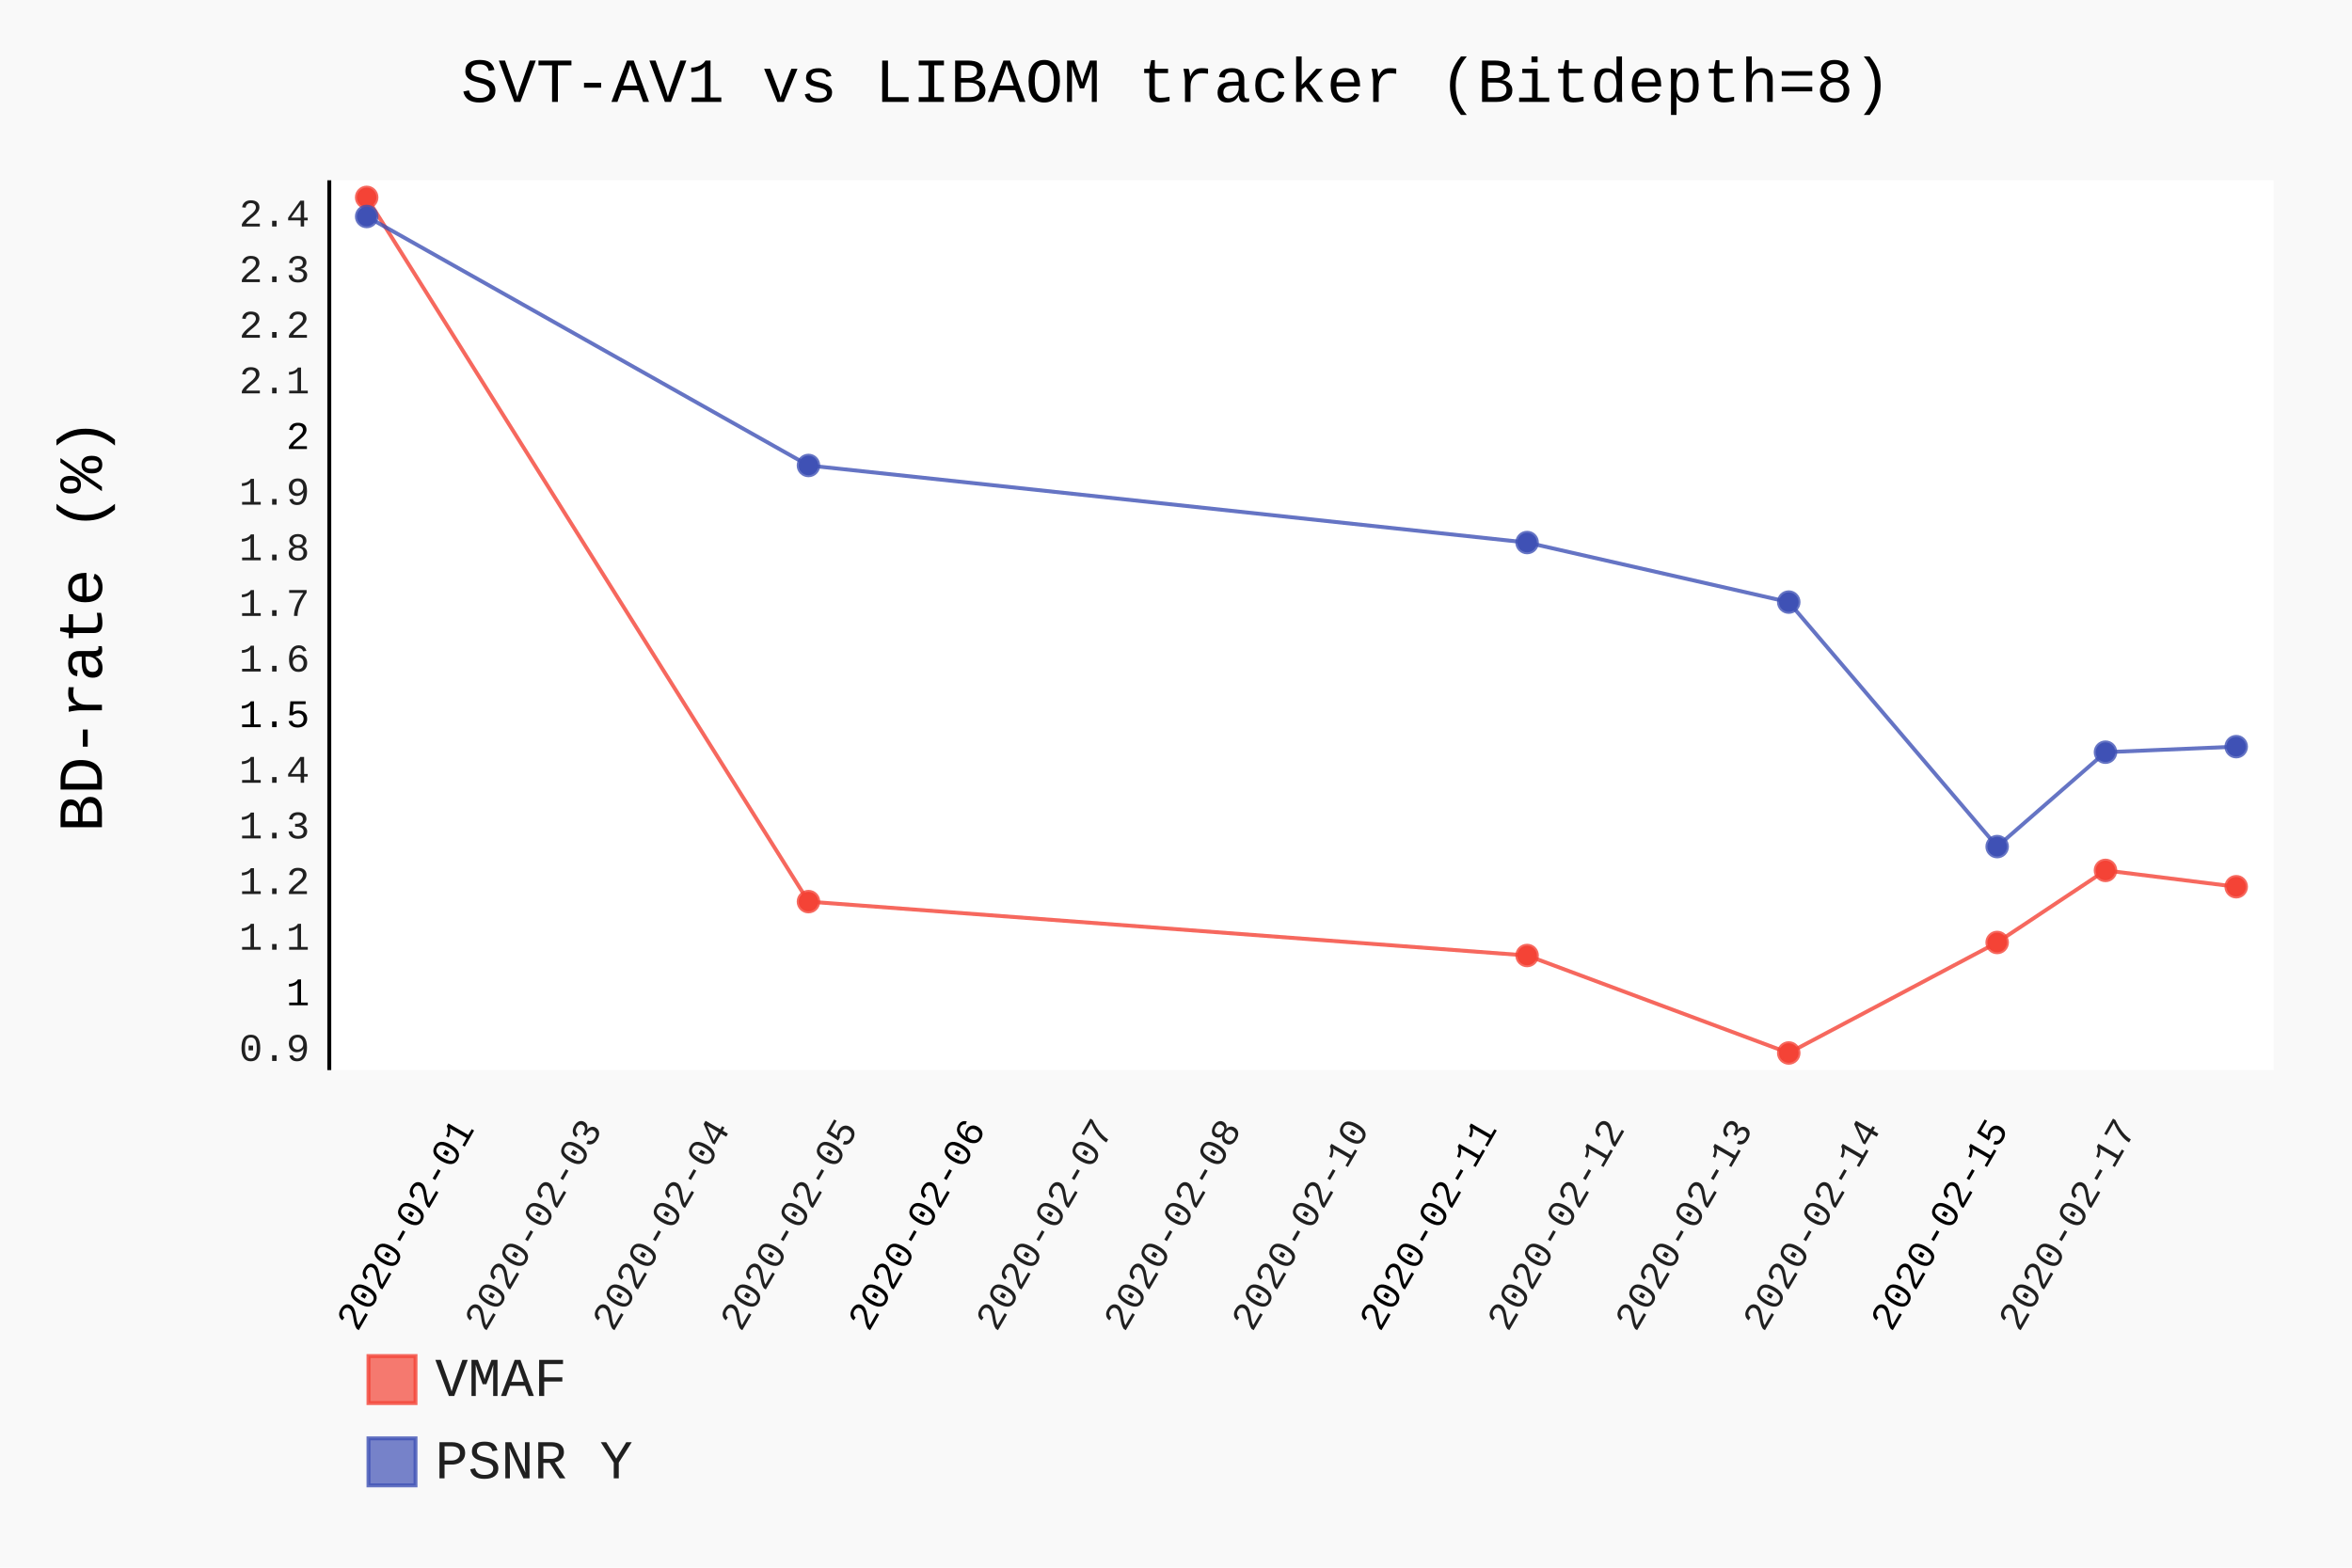
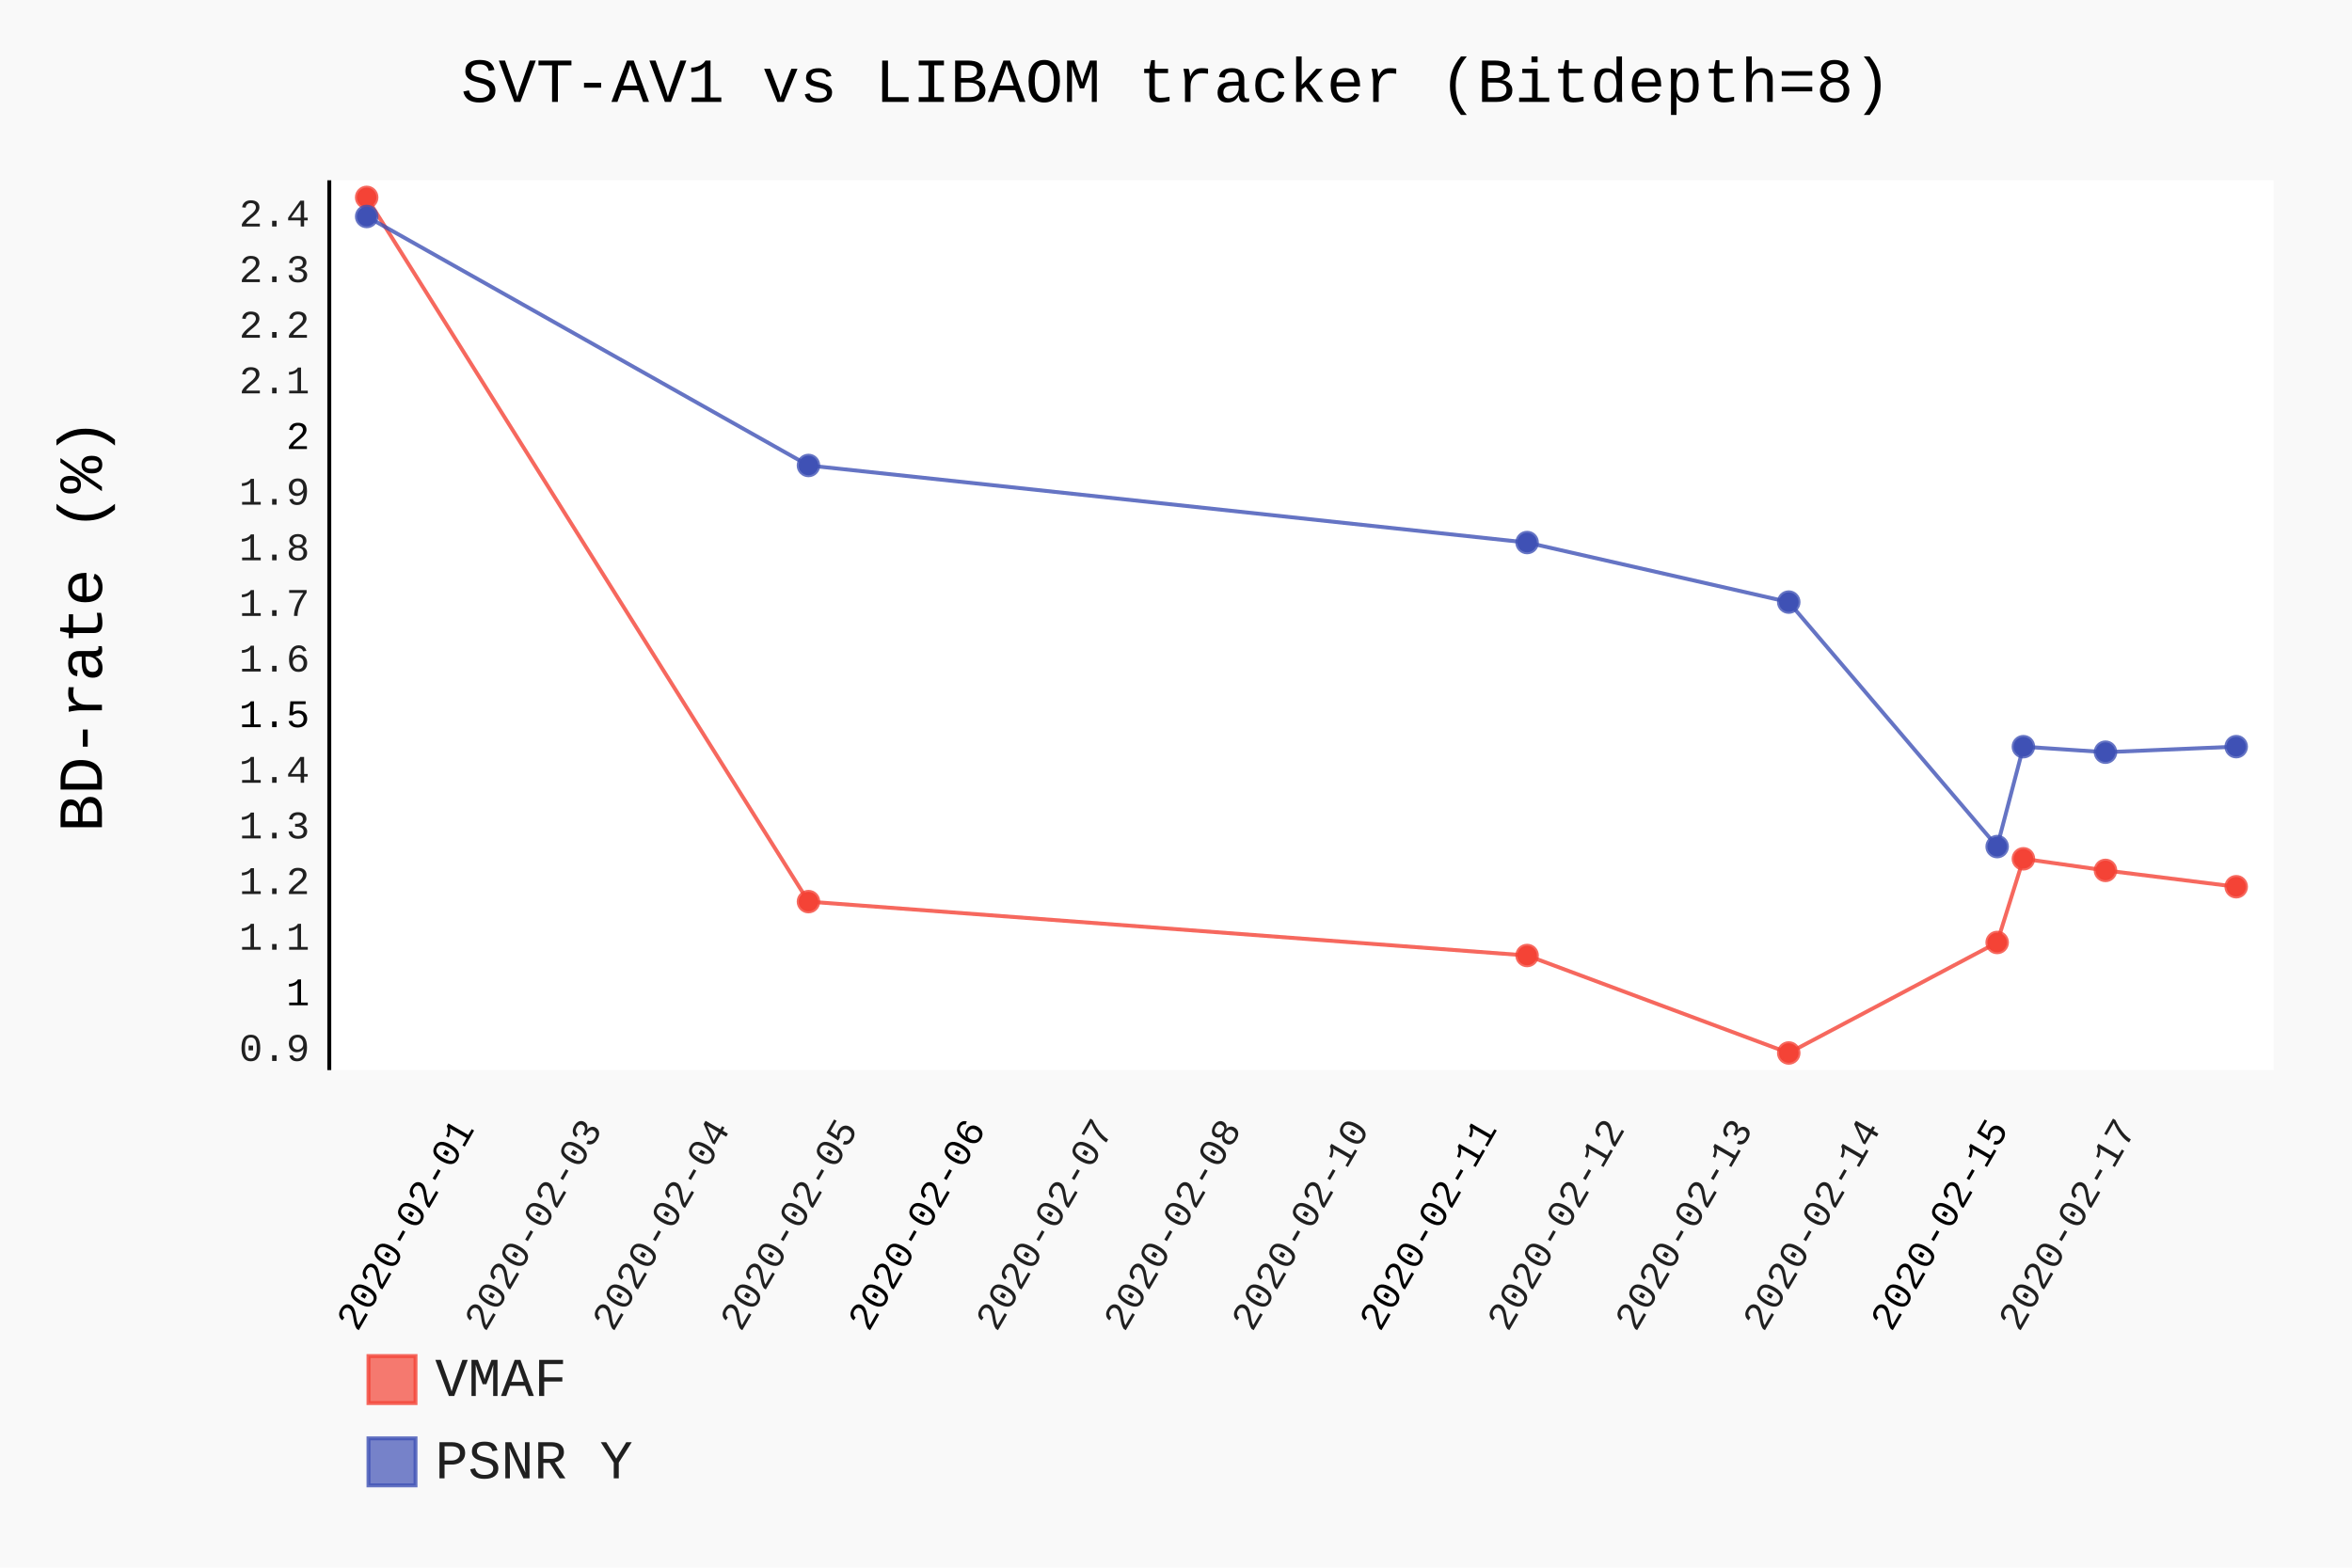
- <svg xmlns="http://www.w3.org/2000/svg" class="pygal-chart" id="chart-29046b46-9fb2-42f7-b488-4b33f2122ac4" viewBox="0 0 600 400">
+ <svg xmlns="http://www.w3.org/2000/svg" class="pygal-chart" id="chart-8005e629-7b5e-4565-9497-c161153d5c8c" viewBox="0 0 600 400">
  <defs>
-     <style type="text/css">#chart-29046b46-9fb2-42f7-b488-4b33f2122ac4{-webkit-user-select:none;-webkit-font-smoothing:antialiased;font-family:Consolas,"Liberation Mono",Menlo,Courier,monospace}#chart-29046b46-9fb2-42f7-b488-4b33f2122ac4 .title{font-family:Consolas,"Liberation Mono",Menlo,Courier,monospace;font-size:16px}#chart-29046b46-9fb2-42f7-b488-4b33f2122ac4 .legends .legend text{font-family:Consolas,"Liberation Mono",Menlo,Courier,monospace;font-size:14px}#chart-29046b46-9fb2-42f7-b488-4b33f2122ac4 .axis text{font-family:Consolas,"Liberation Mono",Menlo,Courier,monospace;font-size:10px}#chart-29046b46-9fb2-42f7-b488-4b33f2122ac4 .axis text.major{font-family:Consolas,"Liberation Mono",Menlo,Courier,monospace;font-size:10px}#chart-29046b46-9fb2-42f7-b488-4b33f2122ac4 .text-overlay text.value{font-family:Consolas,"Liberation Mono",Menlo,Courier,monospace;font-size:16px}#chart-29046b46-9fb2-42f7-b488-4b33f2122ac4 .text-overlay text.label{font-family:Consolas,"Liberation Mono",Menlo,Courier,monospace;font-size:10px}#chart-29046b46-9fb2-42f7-b488-4b33f2122ac4 .tooltip{font-family:Consolas,"Liberation Mono",Menlo,Courier,monospace;font-size:14px}#chart-29046b46-9fb2-42f7-b488-4b33f2122ac4 text.no_data{font-family:Consolas,"Liberation Mono",Menlo,Courier,monospace;font-size:64px}
- #chart-29046b46-9fb2-42f7-b488-4b33f2122ac4{background-color:rgba(249,249,249,1)}#chart-29046b46-9fb2-42f7-b488-4b33f2122ac4 path,#chart-29046b46-9fb2-42f7-b488-4b33f2122ac4 line,#chart-29046b46-9fb2-42f7-b488-4b33f2122ac4 rect,#chart-29046b46-9fb2-42f7-b488-4b33f2122ac4 circle{-webkit-transition:150ms;-moz-transition:150ms;transition:150ms}#chart-29046b46-9fb2-42f7-b488-4b33f2122ac4 .graph &gt; .background{fill:rgba(249,249,249,1)}#chart-29046b46-9fb2-42f7-b488-4b33f2122ac4 .plot &gt; .background{fill:rgba(255,255,255,1)}#chart-29046b46-9fb2-42f7-b488-4b33f2122ac4 .graph{fill:rgba(0,0,0,.87)}#chart-29046b46-9fb2-42f7-b488-4b33f2122ac4 text.no_data{fill:rgba(0,0,0,1)}#chart-29046b46-9fb2-42f7-b488-4b33f2122ac4 .title{fill:rgba(0,0,0,1)}#chart-29046b46-9fb2-42f7-b488-4b33f2122ac4 .legends .legend text{fill:rgba(0,0,0,.87)}#chart-29046b46-9fb2-42f7-b488-4b33f2122ac4 .legends .legend:hover text{fill:rgba(0,0,0,1)}#chart-29046b46-9fb2-42f7-b488-4b33f2122ac4 .axis .line{stroke:rgba(0,0,0,1)}#chart-29046b46-9fb2-42f7-b488-4b33f2122ac4 .axis .guide.line{stroke:rgba(0,0,0,.54)}#chart-29046b46-9fb2-42f7-b488-4b33f2122ac4 .axis .major.line{stroke:rgba(0,0,0,.87)}#chart-29046b46-9fb2-42f7-b488-4b33f2122ac4 .axis text.major{fill:rgba(0,0,0,1)}#chart-29046b46-9fb2-42f7-b488-4b33f2122ac4 .axis.y .guides:hover .guide.line,#chart-29046b46-9fb2-42f7-b488-4b33f2122ac4 .line-graph .axis.x .guides:hover .guide.line,#chart-29046b46-9fb2-42f7-b488-4b33f2122ac4 .stackedline-graph .axis.x .guides:hover .guide.line,#chart-29046b46-9fb2-42f7-b488-4b33f2122ac4 .xy-graph .axis.x .guides:hover .guide.line{stroke:rgba(0,0,0,1)}#chart-29046b46-9fb2-42f7-b488-4b33f2122ac4 .axis .guides:hover text{fill:rgba(0,0,0,1)}#chart-29046b46-9fb2-42f7-b488-4b33f2122ac4 .reactive{fill-opacity:.7;stroke-opacity:.8}#chart-29046b46-9fb2-42f7-b488-4b33f2122ac4 .ci{stroke:rgba(0,0,0,.87)}#chart-29046b46-9fb2-42f7-b488-4b33f2122ac4 .reactive.active,#chart-29046b46-9fb2-42f7-b488-4b33f2122ac4 .active .reactive{fill-opacity:.8;stroke-opacity:.9;stroke-width:4}#chart-29046b46-9fb2-42f7-b488-4b33f2122ac4 .ci .reactive.active{stroke-width:1.5}#chart-29046b46-9fb2-42f7-b488-4b33f2122ac4 .series text{fill:rgba(0,0,0,1)}#chart-29046b46-9fb2-42f7-b488-4b33f2122ac4 .tooltip rect{fill:rgba(255,255,255,1);stroke:rgba(0,0,0,1);-webkit-transition:opacity 150ms;-moz-transition:opacity 150ms;transition:opacity 150ms}#chart-29046b46-9fb2-42f7-b488-4b33f2122ac4 .tooltip .label{fill:rgba(0,0,0,.87)}#chart-29046b46-9fb2-42f7-b488-4b33f2122ac4 .tooltip .label{fill:rgba(0,0,0,.87)}#chart-29046b46-9fb2-42f7-b488-4b33f2122ac4 .tooltip .legend{font-size:.8em;fill:rgba(0,0,0,.54)}#chart-29046b46-9fb2-42f7-b488-4b33f2122ac4 .tooltip .x_label{font-size:.6em;fill:rgba(0,0,0,1)}#chart-29046b46-9fb2-42f7-b488-4b33f2122ac4 .tooltip .xlink{font-size:.5em;text-decoration:underline}#chart-29046b46-9fb2-42f7-b488-4b33f2122ac4 .tooltip .value{font-size:1.5em}#chart-29046b46-9fb2-42f7-b488-4b33f2122ac4 .bound{font-size:.5em}#chart-29046b46-9fb2-42f7-b488-4b33f2122ac4 .max-value{font-size:.75em;fill:rgba(0,0,0,.54)}#chart-29046b46-9fb2-42f7-b488-4b33f2122ac4 .map-element{fill:rgba(255,255,255,1);stroke:rgba(0,0,0,.54) !important}#chart-29046b46-9fb2-42f7-b488-4b33f2122ac4 .map-element .reactive{fill-opacity:inherit;stroke-opacity:inherit}#chart-29046b46-9fb2-42f7-b488-4b33f2122ac4 .color-0,#chart-29046b46-9fb2-42f7-b488-4b33f2122ac4 .color-0 a:visited{stroke:#F44336;fill:#F44336}#chart-29046b46-9fb2-42f7-b488-4b33f2122ac4 .color-1,#chart-29046b46-9fb2-42f7-b488-4b33f2122ac4 .color-1 a:visited{stroke:#3F51B5;fill:#3F51B5}#chart-29046b46-9fb2-42f7-b488-4b33f2122ac4 .text-overlay .color-0 text{fill:black}#chart-29046b46-9fb2-42f7-b488-4b33f2122ac4 .text-overlay .color-1 text{fill:black}
- #chart-29046b46-9fb2-42f7-b488-4b33f2122ac4 text.no_data{text-anchor:middle}#chart-29046b46-9fb2-42f7-b488-4b33f2122ac4 .guide.line{fill:none}#chart-29046b46-9fb2-42f7-b488-4b33f2122ac4 .centered{text-anchor:middle}#chart-29046b46-9fb2-42f7-b488-4b33f2122ac4 .title{text-anchor:middle}#chart-29046b46-9fb2-42f7-b488-4b33f2122ac4 .legends .legend text{fill-opacity:1}#chart-29046b46-9fb2-42f7-b488-4b33f2122ac4 .axis.x text{text-anchor:middle}#chart-29046b46-9fb2-42f7-b488-4b33f2122ac4 .axis.x:not(.web) text[transform]{text-anchor:start}#chart-29046b46-9fb2-42f7-b488-4b33f2122ac4 .axis.x:not(.web) text[transform].backwards{text-anchor:end}#chart-29046b46-9fb2-42f7-b488-4b33f2122ac4 .axis.y text{text-anchor:end}#chart-29046b46-9fb2-42f7-b488-4b33f2122ac4 .axis.y text[transform].backwards{text-anchor:start}#chart-29046b46-9fb2-42f7-b488-4b33f2122ac4 .axis.y2 text{text-anchor:start}#chart-29046b46-9fb2-42f7-b488-4b33f2122ac4 .axis.y2 text[transform].backwards{text-anchor:end}#chart-29046b46-9fb2-42f7-b488-4b33f2122ac4 .axis .guide.line{stroke-dasharray:4,4}#chart-29046b46-9fb2-42f7-b488-4b33f2122ac4 .axis .major.guide.line{stroke-dasharray:6,6}#chart-29046b46-9fb2-42f7-b488-4b33f2122ac4 .horizontal .axis.y .guide.line,#chart-29046b46-9fb2-42f7-b488-4b33f2122ac4 .horizontal .axis.y2 .guide.line,#chart-29046b46-9fb2-42f7-b488-4b33f2122ac4 .vertical .axis.x .guide.line{opacity:0}#chart-29046b46-9fb2-42f7-b488-4b33f2122ac4 .horizontal .axis.always_show .guide.line,#chart-29046b46-9fb2-42f7-b488-4b33f2122ac4 .vertical .axis.always_show .guide.line{opacity:1 !important}#chart-29046b46-9fb2-42f7-b488-4b33f2122ac4 .axis.y .guides:hover .guide.line,#chart-29046b46-9fb2-42f7-b488-4b33f2122ac4 .axis.y2 .guides:hover .guide.line,#chart-29046b46-9fb2-42f7-b488-4b33f2122ac4 .axis.x .guides:hover .guide.line{opacity:1}#chart-29046b46-9fb2-42f7-b488-4b33f2122ac4 .axis .guides:hover text{opacity:1}#chart-29046b46-9fb2-42f7-b488-4b33f2122ac4 .nofill{fill:none}#chart-29046b46-9fb2-42f7-b488-4b33f2122ac4 .subtle-fill{fill-opacity:.2}#chart-29046b46-9fb2-42f7-b488-4b33f2122ac4 .dot{stroke-width:1px;fill-opacity:1}#chart-29046b46-9fb2-42f7-b488-4b33f2122ac4 .dot.active{stroke-width:5px}#chart-29046b46-9fb2-42f7-b488-4b33f2122ac4 .dot.negative{fill:transparent}#chart-29046b46-9fb2-42f7-b488-4b33f2122ac4 text,#chart-29046b46-9fb2-42f7-b488-4b33f2122ac4 tspan{stroke:none !important}#chart-29046b46-9fb2-42f7-b488-4b33f2122ac4 .series text.active{opacity:1}#chart-29046b46-9fb2-42f7-b488-4b33f2122ac4 .tooltip rect{fill-opacity:.95;stroke-width:.5}#chart-29046b46-9fb2-42f7-b488-4b33f2122ac4 .tooltip text{fill-opacity:1}#chart-29046b46-9fb2-42f7-b488-4b33f2122ac4 .showable{visibility:hidden}#chart-29046b46-9fb2-42f7-b488-4b33f2122ac4 .showable.shown{visibility:visible}#chart-29046b46-9fb2-42f7-b488-4b33f2122ac4 .gauge-background{fill:rgba(229,229,229,1);stroke:none}#chart-29046b46-9fb2-42f7-b488-4b33f2122ac4 .bg-lines{stroke:rgba(249,249,249,1);stroke-width:2px}</style>
+     <style type="text/css">#chart-8005e629-7b5e-4565-9497-c161153d5c8c{-webkit-user-select:none;-webkit-font-smoothing:antialiased;font-family:Consolas,"Liberation Mono",Menlo,Courier,monospace}#chart-8005e629-7b5e-4565-9497-c161153d5c8c .title{font-family:Consolas,"Liberation Mono",Menlo,Courier,monospace;font-size:16px}#chart-8005e629-7b5e-4565-9497-c161153d5c8c .legends .legend text{font-family:Consolas,"Liberation Mono",Menlo,Courier,monospace;font-size:14px}#chart-8005e629-7b5e-4565-9497-c161153d5c8c .axis text{font-family:Consolas,"Liberation Mono",Menlo,Courier,monospace;font-size:10px}#chart-8005e629-7b5e-4565-9497-c161153d5c8c .axis text.major{font-family:Consolas,"Liberation Mono",Menlo,Courier,monospace;font-size:10px}#chart-8005e629-7b5e-4565-9497-c161153d5c8c .text-overlay text.value{font-family:Consolas,"Liberation Mono",Menlo,Courier,monospace;font-size:16px}#chart-8005e629-7b5e-4565-9497-c161153d5c8c .text-overlay text.label{font-family:Consolas,"Liberation Mono",Menlo,Courier,monospace;font-size:10px}#chart-8005e629-7b5e-4565-9497-c161153d5c8c .tooltip{font-family:Consolas,"Liberation Mono",Menlo,Courier,monospace;font-size:14px}#chart-8005e629-7b5e-4565-9497-c161153d5c8c text.no_data{font-family:Consolas,"Liberation Mono",Menlo,Courier,monospace;font-size:64px}
+ #chart-8005e629-7b5e-4565-9497-c161153d5c8c{background-color:rgba(249,249,249,1)}#chart-8005e629-7b5e-4565-9497-c161153d5c8c path,#chart-8005e629-7b5e-4565-9497-c161153d5c8c line,#chart-8005e629-7b5e-4565-9497-c161153d5c8c rect,#chart-8005e629-7b5e-4565-9497-c161153d5c8c circle{-webkit-transition:150ms;-moz-transition:150ms;transition:150ms}#chart-8005e629-7b5e-4565-9497-c161153d5c8c .graph &gt; .background{fill:rgba(249,249,249,1)}#chart-8005e629-7b5e-4565-9497-c161153d5c8c .plot &gt; .background{fill:rgba(255,255,255,1)}#chart-8005e629-7b5e-4565-9497-c161153d5c8c .graph{fill:rgba(0,0,0,.87)}#chart-8005e629-7b5e-4565-9497-c161153d5c8c text.no_data{fill:rgba(0,0,0,1)}#chart-8005e629-7b5e-4565-9497-c161153d5c8c .title{fill:rgba(0,0,0,1)}#chart-8005e629-7b5e-4565-9497-c161153d5c8c .legends .legend text{fill:rgba(0,0,0,.87)}#chart-8005e629-7b5e-4565-9497-c161153d5c8c .legends .legend:hover text{fill:rgba(0,0,0,1)}#chart-8005e629-7b5e-4565-9497-c161153d5c8c .axis .line{stroke:rgba(0,0,0,1)}#chart-8005e629-7b5e-4565-9497-c161153d5c8c .axis .guide.line{stroke:rgba(0,0,0,.54)}#chart-8005e629-7b5e-4565-9497-c161153d5c8c .axis .major.line{stroke:rgba(0,0,0,.87)}#chart-8005e629-7b5e-4565-9497-c161153d5c8c .axis text.major{fill:rgba(0,0,0,1)}#chart-8005e629-7b5e-4565-9497-c161153d5c8c .axis.y .guides:hover .guide.line,#chart-8005e629-7b5e-4565-9497-c161153d5c8c .line-graph .axis.x .guides:hover .guide.line,#chart-8005e629-7b5e-4565-9497-c161153d5c8c .stackedline-graph .axis.x .guides:hover .guide.line,#chart-8005e629-7b5e-4565-9497-c161153d5c8c .xy-graph .axis.x .guides:hover .guide.line{stroke:rgba(0,0,0,1)}#chart-8005e629-7b5e-4565-9497-c161153d5c8c .axis .guides:hover text{fill:rgba(0,0,0,1)}#chart-8005e629-7b5e-4565-9497-c161153d5c8c .reactive{fill-opacity:.7;stroke-opacity:.8}#chart-8005e629-7b5e-4565-9497-c161153d5c8c .ci{stroke:rgba(0,0,0,.87)}#chart-8005e629-7b5e-4565-9497-c161153d5c8c .reactive.active,#chart-8005e629-7b5e-4565-9497-c161153d5c8c .active .reactive{fill-opacity:.8;stroke-opacity:.9;stroke-width:4}#chart-8005e629-7b5e-4565-9497-c161153d5c8c .ci .reactive.active{stroke-width:1.5}#chart-8005e629-7b5e-4565-9497-c161153d5c8c .series text{fill:rgba(0,0,0,1)}#chart-8005e629-7b5e-4565-9497-c161153d5c8c .tooltip rect{fill:rgba(255,255,255,1);stroke:rgba(0,0,0,1);-webkit-transition:opacity 150ms;-moz-transition:opacity 150ms;transition:opacity 150ms}#chart-8005e629-7b5e-4565-9497-c161153d5c8c .tooltip .label{fill:rgba(0,0,0,.87)}#chart-8005e629-7b5e-4565-9497-c161153d5c8c .tooltip .label{fill:rgba(0,0,0,.87)}#chart-8005e629-7b5e-4565-9497-c161153d5c8c .tooltip .legend{font-size:.8em;fill:rgba(0,0,0,.54)}#chart-8005e629-7b5e-4565-9497-c161153d5c8c .tooltip .x_label{font-size:.6em;fill:rgba(0,0,0,1)}#chart-8005e629-7b5e-4565-9497-c161153d5c8c .tooltip .xlink{font-size:.5em;text-decoration:underline}#chart-8005e629-7b5e-4565-9497-c161153d5c8c .tooltip .value{font-size:1.5em}#chart-8005e629-7b5e-4565-9497-c161153d5c8c .bound{font-size:.5em}#chart-8005e629-7b5e-4565-9497-c161153d5c8c .max-value{font-size:.75em;fill:rgba(0,0,0,.54)}#chart-8005e629-7b5e-4565-9497-c161153d5c8c .map-element{fill:rgba(255,255,255,1);stroke:rgba(0,0,0,.54) !important}#chart-8005e629-7b5e-4565-9497-c161153d5c8c .map-element .reactive{fill-opacity:inherit;stroke-opacity:inherit}#chart-8005e629-7b5e-4565-9497-c161153d5c8c .color-0,#chart-8005e629-7b5e-4565-9497-c161153d5c8c .color-0 a:visited{stroke:#F44336;fill:#F44336}#chart-8005e629-7b5e-4565-9497-c161153d5c8c .color-1,#chart-8005e629-7b5e-4565-9497-c161153d5c8c .color-1 a:visited{stroke:#3F51B5;fill:#3F51B5}#chart-8005e629-7b5e-4565-9497-c161153d5c8c .text-overlay .color-0 text{fill:black}#chart-8005e629-7b5e-4565-9497-c161153d5c8c .text-overlay .color-1 text{fill:black}
+ #chart-8005e629-7b5e-4565-9497-c161153d5c8c text.no_data{text-anchor:middle}#chart-8005e629-7b5e-4565-9497-c161153d5c8c .guide.line{fill:none}#chart-8005e629-7b5e-4565-9497-c161153d5c8c .centered{text-anchor:middle}#chart-8005e629-7b5e-4565-9497-c161153d5c8c .title{text-anchor:middle}#chart-8005e629-7b5e-4565-9497-c161153d5c8c .legends .legend text{fill-opacity:1}#chart-8005e629-7b5e-4565-9497-c161153d5c8c .axis.x text{text-anchor:middle}#chart-8005e629-7b5e-4565-9497-c161153d5c8c .axis.x:not(.web) text[transform]{text-anchor:start}#chart-8005e629-7b5e-4565-9497-c161153d5c8c .axis.x:not(.web) text[transform].backwards{text-anchor:end}#chart-8005e629-7b5e-4565-9497-c161153d5c8c .axis.y text{text-anchor:end}#chart-8005e629-7b5e-4565-9497-c161153d5c8c .axis.y text[transform].backwards{text-anchor:start}#chart-8005e629-7b5e-4565-9497-c161153d5c8c .axis.y2 text{text-anchor:start}#chart-8005e629-7b5e-4565-9497-c161153d5c8c .axis.y2 text[transform].backwards{text-anchor:end}#chart-8005e629-7b5e-4565-9497-c161153d5c8c .axis .guide.line{stroke-dasharray:4,4}#chart-8005e629-7b5e-4565-9497-c161153d5c8c .axis .major.guide.line{stroke-dasharray:6,6}#chart-8005e629-7b5e-4565-9497-c161153d5c8c .horizontal .axis.y .guide.line,#chart-8005e629-7b5e-4565-9497-c161153d5c8c .horizontal .axis.y2 .guide.line,#chart-8005e629-7b5e-4565-9497-c161153d5c8c .vertical .axis.x .guide.line{opacity:0}#chart-8005e629-7b5e-4565-9497-c161153d5c8c .horizontal .axis.always_show .guide.line,#chart-8005e629-7b5e-4565-9497-c161153d5c8c .vertical .axis.always_show .guide.line{opacity:1 !important}#chart-8005e629-7b5e-4565-9497-c161153d5c8c .axis.y .guides:hover .guide.line,#chart-8005e629-7b5e-4565-9497-c161153d5c8c .axis.y2 .guides:hover .guide.line,#chart-8005e629-7b5e-4565-9497-c161153d5c8c .axis.x .guides:hover .guide.line{opacity:1}#chart-8005e629-7b5e-4565-9497-c161153d5c8c .axis .guides:hover text{opacity:1}#chart-8005e629-7b5e-4565-9497-c161153d5c8c .nofill{fill:none}#chart-8005e629-7b5e-4565-9497-c161153d5c8c .subtle-fill{fill-opacity:.2}#chart-8005e629-7b5e-4565-9497-c161153d5c8c .dot{stroke-width:1px;fill-opacity:1}#chart-8005e629-7b5e-4565-9497-c161153d5c8c .dot.active{stroke-width:5px}#chart-8005e629-7b5e-4565-9497-c161153d5c8c .dot.negative{fill:transparent}#chart-8005e629-7b5e-4565-9497-c161153d5c8c text,#chart-8005e629-7b5e-4565-9497-c161153d5c8c tspan{stroke:none !important}#chart-8005e629-7b5e-4565-9497-c161153d5c8c .series text.active{opacity:1}#chart-8005e629-7b5e-4565-9497-c161153d5c8c .tooltip rect{fill-opacity:.95;stroke-width:.5}#chart-8005e629-7b5e-4565-9497-c161153d5c8c .tooltip text{fill-opacity:1}#chart-8005e629-7b5e-4565-9497-c161153d5c8c .showable{visibility:hidden}#chart-8005e629-7b5e-4565-9497-c161153d5c8c .showable.shown{visibility:visible}#chart-8005e629-7b5e-4565-9497-c161153d5c8c .gauge-background{fill:rgba(229,229,229,1);stroke:none}#chart-8005e629-7b5e-4565-9497-c161153d5c8c .bg-lines{stroke:rgba(249,249,249,1);stroke-width:2px}</style>
  </defs>
  <g class="graph datetimeline-graph vertical">
    <rect class="background" height="400" width="600" x="0" y="0" />
    <g class="plot" transform="translate(84, 46)">
      <rect class="background" height="227.038" width="496.0" x="0" y="0" />
      <g class="axis y">
        <g class="guides">
          <text class="" x="-5" y="224.699">0.9</text>
        </g>
        <g class="guides">
          <text class="major" x="-5" y="210.506">1</text>
        </g>
        <g class="guides">
          <text class="" x="-5" y="196.312">1.1</text>
        </g>
        <g class="guides">
          <text class="" x="-5" y="182.118">1.2</text>
        </g>
        <g class="guides">
          <text class="" x="-5" y="167.925">1.3</text>
        </g>
        <g class="guides">
          <text class="" x="-5" y="153.731">1.4</text>
        </g>
        <g class="guides">
          <text class="major" x="-5" y="139.537">1.5</text>
        </g>
        <g class="guides">
          <text class="" x="-5" y="125.343">1.6</text>
        </g>
        <g class="guides">
          <text class="" x="-5" y="111.15">1.7</text>
        </g>
        <g class="guides">
          <text class="" x="-5" y="96.956">1.8</text>
        </g>
        <g class="guides">
          <text class="" x="-5" y="82.762">1.9</text>
        </g>
        <g class="guides">
          <text class="major" x="-5" y="68.569">2</text>
        </g>
        <g class="guides">
          <text class="" x="-5" y="54.375">2.1</text>
        </g>
        <g class="guides">
          <text class="" x="-5" y="40.181">2.2</text>
        </g>
        <g class="guides">
          <text class="" x="-5" y="25.987">2.3</text>
        </g>
        <g class="guides">
          <text class="" x="-5" y="11.794">2.4</text>
        </g>
      </g>
      <g class="axis x">
        <path class="line" d="M0 0 v227.038" />
        <g class="guides">
          <path class="major guide line" d="M37.192 0 v227.038" />
          <text class="major backwards" transform="rotate(300 37.19226 242.0385)" x="37.192" y="242.038">2020-02-01</text>
        </g>
        <g class="guides">
          <path class="guide line" d="M69.803 0 v227.038" />
          <text class="backwards" transform="rotate(300 69.80288 242.0385)" x="69.803" y="242.038">2020-02-03</text>
        </g>
        <g class="guides">
          <path class="guide line" d="M102.413 0 v227.038" />
          <text class="backwards" transform="rotate(300 102.4135 242.0385)" x="102.413" y="242.038">2020-02-04</text>
        </g>
        <g class="guides">
          <path class="guide line" d="M135.024 0 v227.038" />
          <text class="backwards" transform="rotate(300 135.0241 242.0385)" x="135.024" y="242.038">2020-02-05</text>
        </g>
        <g class="guides">
          <path class="major guide line" d="M167.635 0 v227.038" />
          <text class="major backwards" transform="rotate(300 167.6347 242.0385)" x="167.635" y="242.038">2020-02-06</text>
        </g>
        <g class="guides">
          <path class="guide line" d="M200.245 0 v227.038" />
          <text class="backwards" transform="rotate(300 200.2453 242.0385)" x="200.245" y="242.038">2020-02-07</text>
        </g>
        <g class="guides">
          <path class="guide line" d="M232.856 0 v227.038" />
          <text class="backwards" transform="rotate(300 232.856 242.0385)" x="232.856" y="242.038">2020-02-08</text>
        </g>
        <g class="guides">
          <path class="guide line" d="M265.467 0 v227.038" />
          <text class="backwards" transform="rotate(300 265.4666 242.0385)" x="265.467" y="242.038">2020-02-10</text>
        </g>
        <g class="guides">
          <path class="major guide line" d="M298.077 0 v227.038" />
          <text class="major backwards" transform="rotate(300 298.0772 242.0385)" x="298.077" y="242.038">2020-02-11</text>
        </g>
        <g class="guides">
          <path class="guide line" d="M330.688 0 v227.038" />
          <text class="backwards" transform="rotate(300 330.6878 242.0385)" x="330.688" y="242.038">2020-02-12</text>
        </g>
        <g class="guides">
          <path class="guide line" d="M363.298 0 v227.038" />
          <text class="backwards" transform="rotate(300 363.2984 242.0385)" x="363.298" y="242.038">2020-02-13</text>
        </g>
        <g class="guides">
          <path class="guide line" d="M395.909 0 v227.038" />
          <text class="backwards" transform="rotate(300 395.909 242.0385)" x="395.909" y="242.038">2020-02-14</text>
        </g>
        <g class="guides">
          <path class="major guide line" d="M428.52 0 v227.038" />
          <text class="major backwards" transform="rotate(300 428.5196 242.0385)" x="428.52" y="242.038">2020-02-15</text>
        </g>
        <g class="guides">
          <path class="guide line" d="M461.13 0 v227.038" />
          <text class="backwards" transform="rotate(300 461.1303 242.0385)" x="461.13" y="242.038">2020-02-17</text>
        </g>
      </g>
      <g class="series serie-0 color-0">
-         <path class="line reactive nofill" d="M9.538 4.366 L122.241 184.052 305.568 197.798 372.313 222.672 425.481 194.476 453.111 176.089 486.462 180.253" />
+         <path class="line reactive nofill" d="M9.538 4.366 L122.241 184.052 305.568 197.798 372.313 222.672 425.481 194.476 432.172 173.126 453.111 176.089 486.462 180.253" />
      </g>
      <g class="series serie-1 color-1">
-         <path class="line reactive nofill" d="M9.538 9.238 L122.241 72.765 305.568 92.429 372.313 107.628 425.481 170.011 453.111 145.924 486.462 144.508" />
+         <path class="line reactive nofill" d="M9.538 9.238 L122.241 72.765 305.568 92.429 372.313 107.628 425.481 170.011 432.172 144.519 453.111 145.924 486.462 144.508" />
      </g>
    </g>
    <g class="titles">
      <text class="title plot_title" x="300.0" y="26">SVT-AV1 vs LIBAOM tracker (Bitdepth=8)</text>
      <text class="title" transform="rotate(-90 0 159.5192)" x="0" y="185.519">BD-rate (%)</text>
    </g>
    <g class="plot overlay" transform="translate(84, 46)">
      <g class="series serie-0 color-0">
        <g class="dots">
          <circle class="dot reactive tooltip-trigger" cx="9.538" cy="4.366" r="2.5" />
        </g>
        <g class="dots">
          <circle class="dot reactive tooltip-trigger" cx="122.241" cy="184.052" r="2.5" />
        </g>
        <g class="dots">
          <circle class="dot reactive tooltip-trigger" cx="305.568" cy="197.798" r="2.5" />
        </g>
        <g class="dots">
          <circle class="dot reactive tooltip-trigger" cx="372.313" cy="222.672" r="2.5" />
        </g>
        <g class="dots">
          <circle class="dot reactive tooltip-trigger" cx="425.481" cy="194.476" r="2.5" />
        </g>
        <g class="dots">
+           <circle class="dot reactive tooltip-trigger" cx="432.172" cy="173.126" r="2.5" />
+         </g>
+         <g class="dots">
          <circle class="dot reactive tooltip-trigger" cx="453.111" cy="176.089" r="2.5" />
        </g>
        <g class="dots">
          <circle class="dot reactive tooltip-trigger" cx="486.462" cy="180.253" r="2.5" />
        </g>
      </g>
      <g class="series serie-1 color-1">
        <g class="dots">
          <circle class="dot reactive tooltip-trigger" cx="9.538" cy="9.238" r="2.5" />
        </g>
        <g class="dots">
          <circle class="dot reactive tooltip-trigger" cx="122.241" cy="72.765" r="2.5" />
        </g>
        <g class="dots">
          <circle class="dot reactive tooltip-trigger" cx="305.568" cy="92.429" r="2.5" />
        </g>
        <g class="dots">
          <circle class="dot reactive tooltip-trigger" cx="372.313" cy="107.628" r="2.5" />
        </g>
        <g class="dots">
          <circle class="dot reactive tooltip-trigger" cx="425.481" cy="170.011" r="2.5" />
+         </g>
+         <g class="dots">
+           <circle class="dot reactive tooltip-trigger" cx="432.172" cy="144.519" r="2.5" />
        </g>
        <g class="dots">
          <circle class="dot reactive tooltip-trigger" cx="453.111" cy="145.924" r="2.5" />
        </g>
        <g class="dots">
          <circle class="dot reactive tooltip-trigger" cx="486.462" cy="144.508" r="2.5" />
        </g>
      </g>
    </g>
    <g class="plot text-overlay" transform="translate(84, 46)">
      <g class="series serie-0 color-0" />
      <g class="series serie-1 color-1" />
    </g>
    <g class="plot tooltip-overlay" transform="translate(84, 46)">
      <g class="tooltip" style="opacity: 0" transform="translate(0 0)">
        <rect class="tooltip-box" height="0" rx="0" ry="0" width="0" />
        <g class="text" />
      </g>
    </g>
    <g class="legends" transform="translate(94, 345)">
      <g class="legend reactive activate-serie" id="activate-serie-0">
        <rect class="color-0 reactive" height="12" width="12" x="0.0" y="1.0" />
        <text x="17.0" y="11.2">VMAF</text>
      </g>
      <g class="legend reactive activate-serie" id="activate-serie-1">
        <rect class="color-1 reactive" height="12" width="12" x="0.0" y="22.0" />
        <text x="17.0" y="32.2">PSNR Y</text>
      </g>
    </g>
  </g>
</svg>
